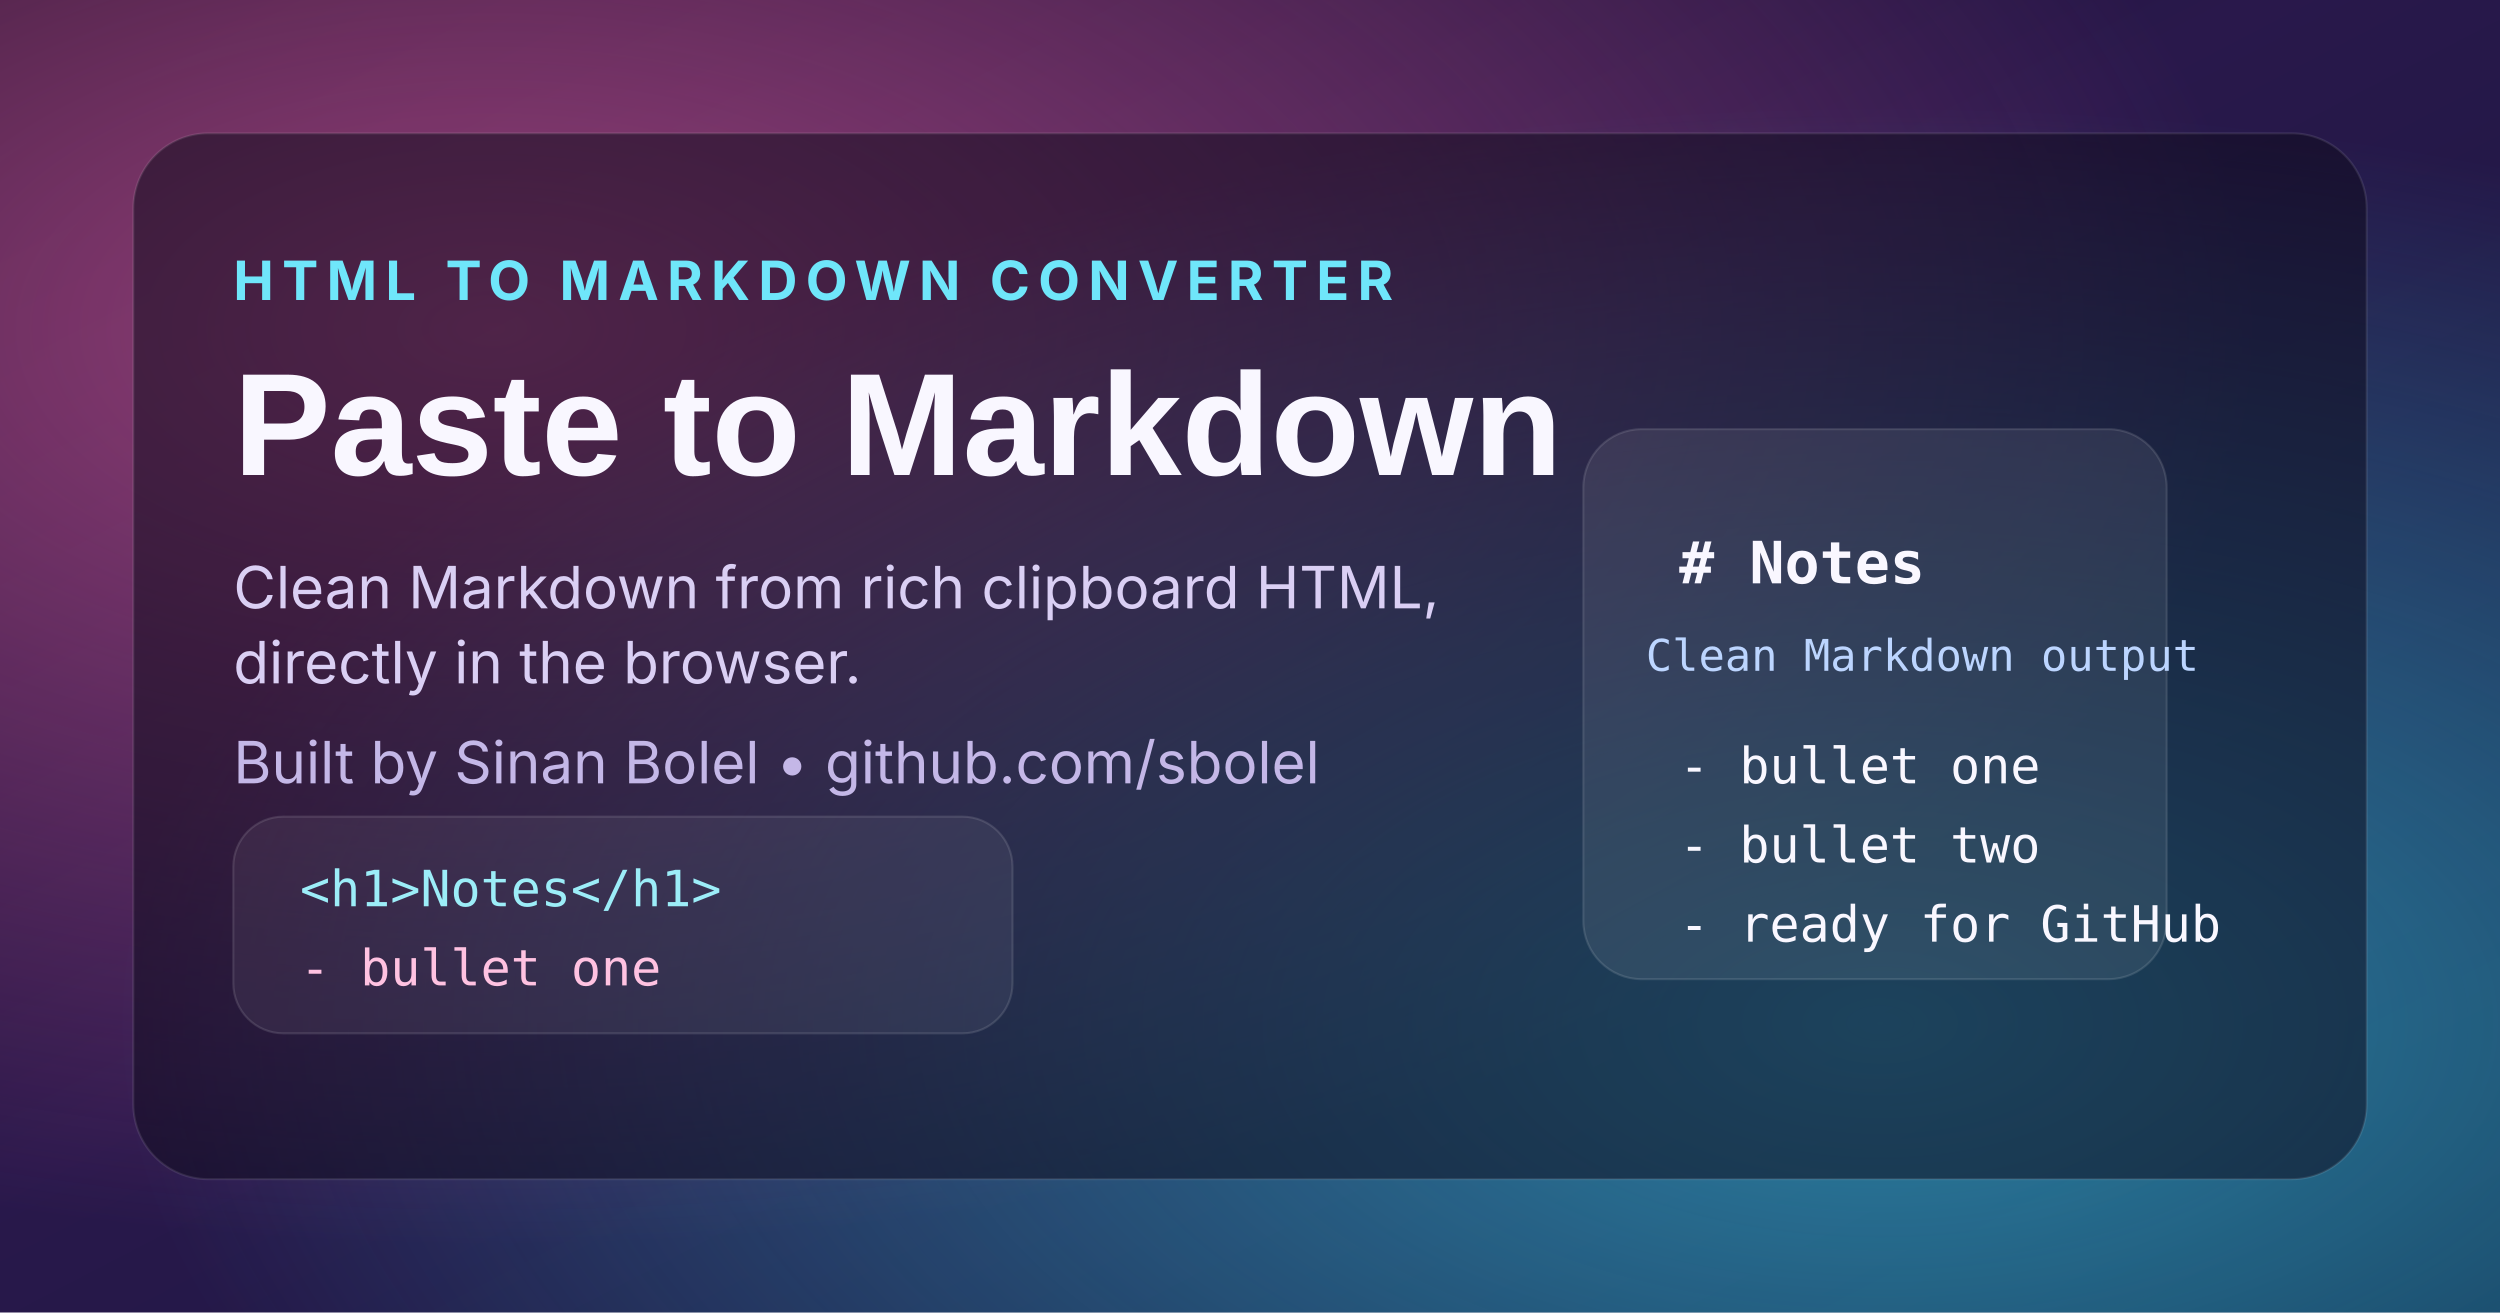
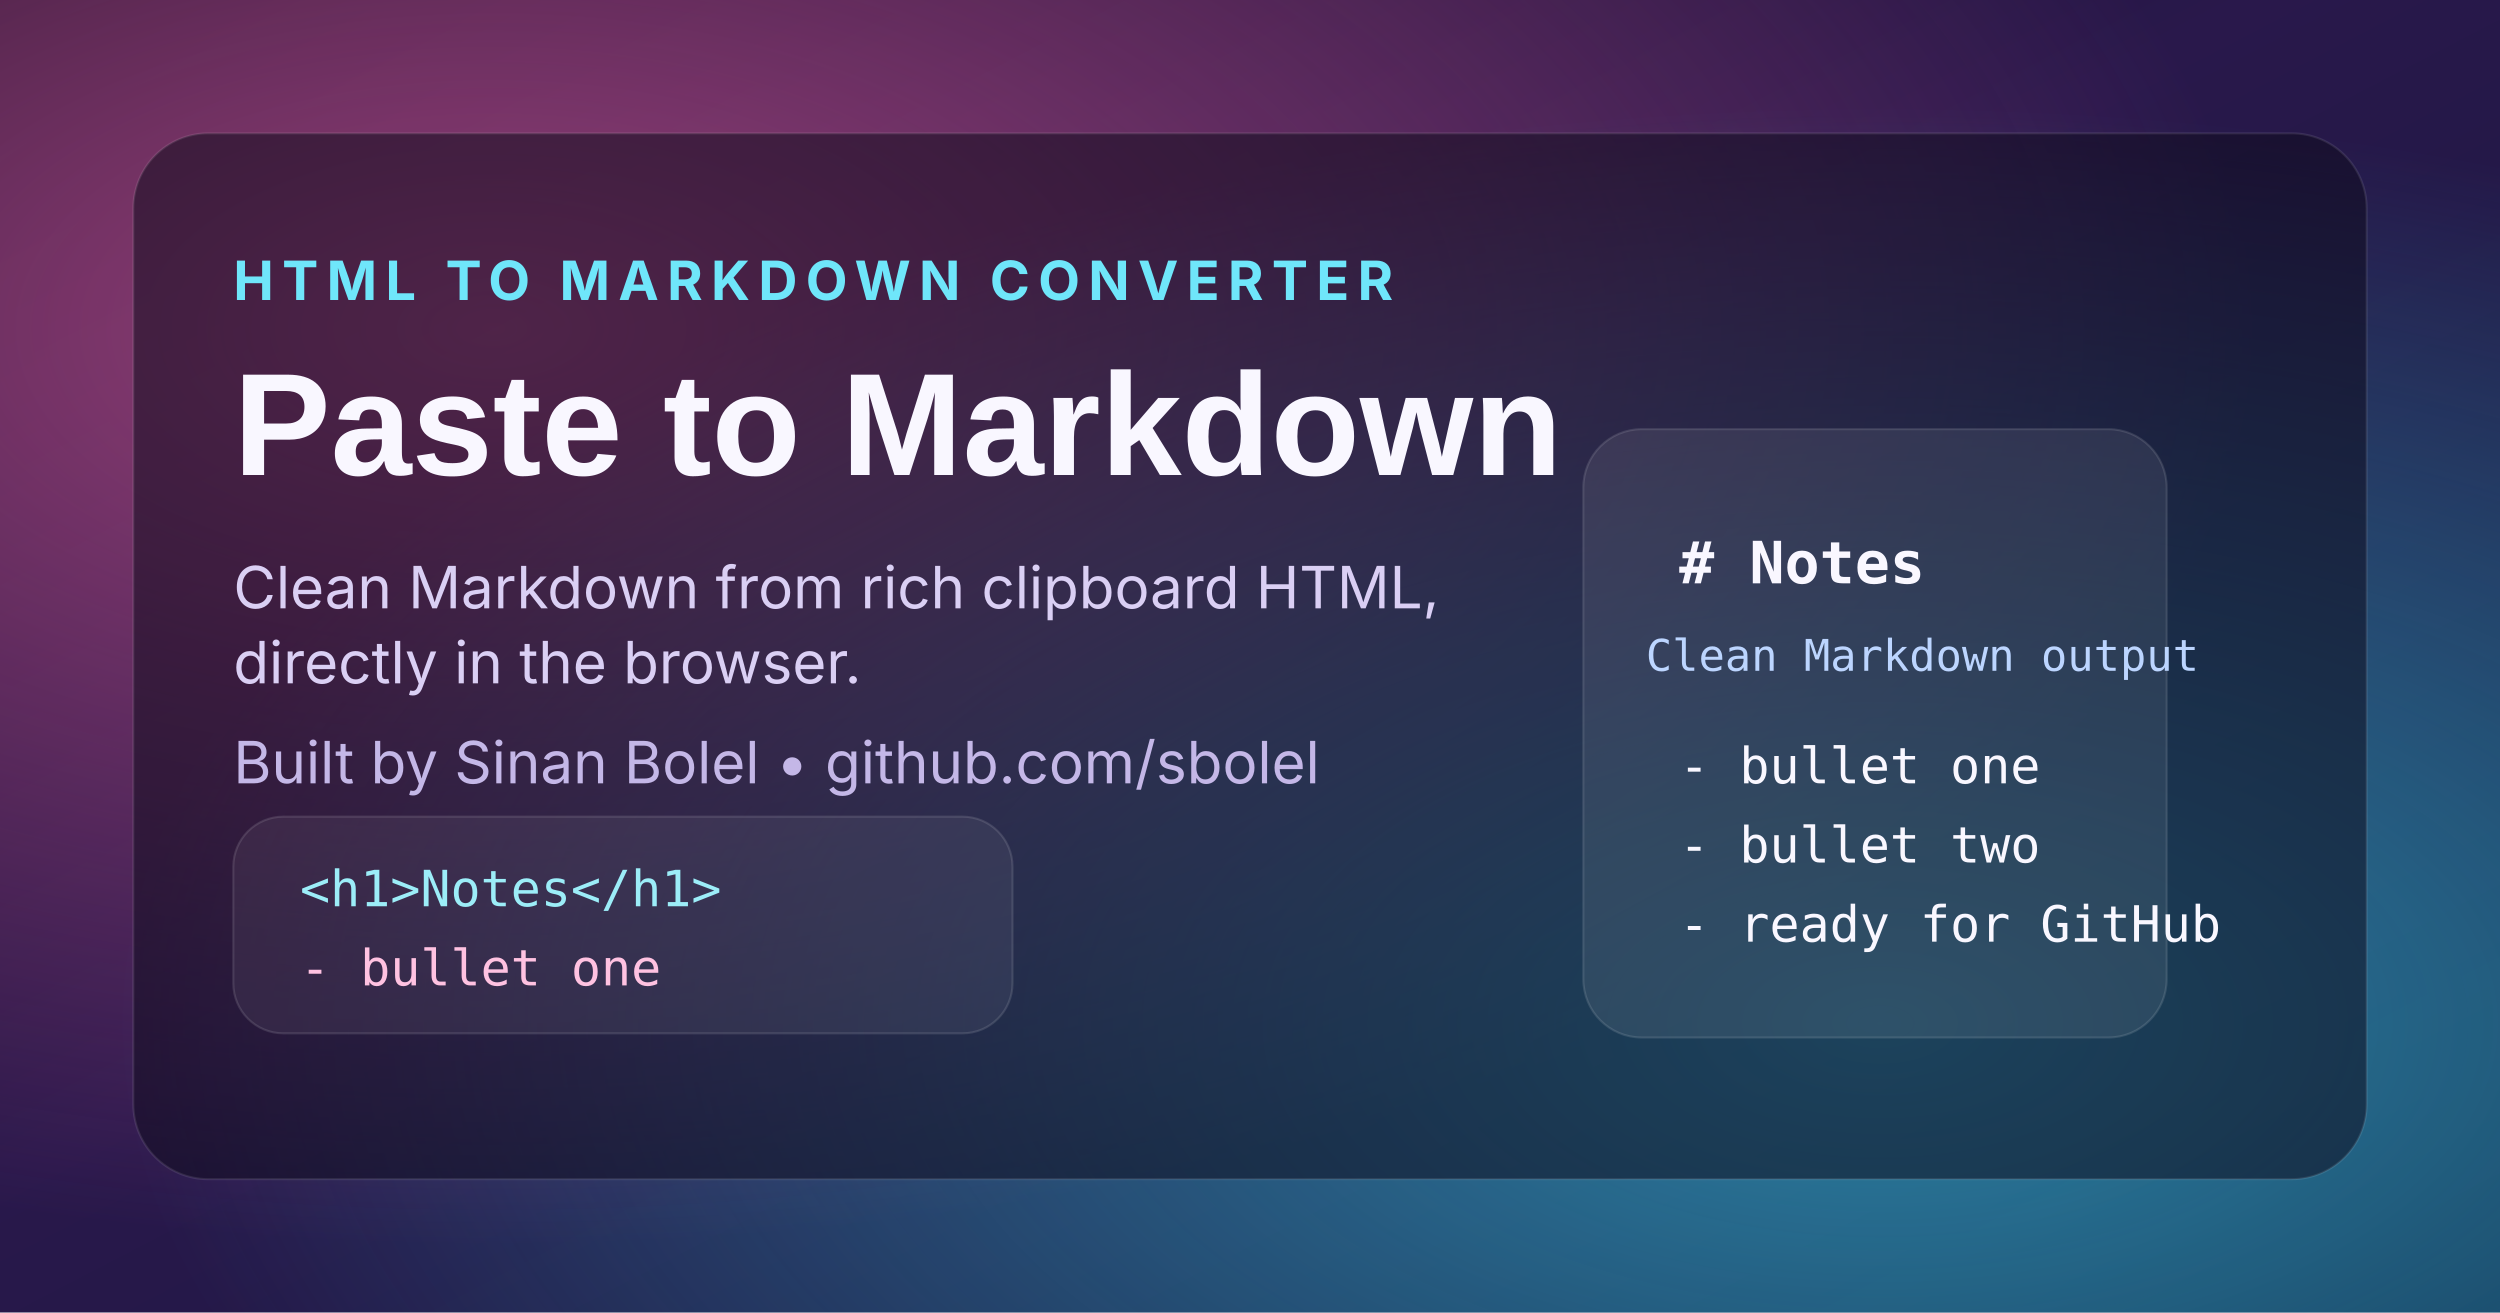
<svg xmlns="http://www.w3.org/2000/svg" width="1200" height="630" viewBox="0 0 1200 630" role="img" aria-labelledby="title desc">
  <defs>
    <linearGradient id="bg" x1="0%" y1="0%" x2="100%" y2="100%">
      <stop offset="0%" stop-color="#150d28" />
      <stop offset="45%" stop-color="#29184b" />
      <stop offset="100%" stop-color="#101a3c" />
    </linearGradient>
    <radialGradient id="glowA" cx="20%" cy="25%" r="70%">
      <stop offset="0%" stop-color="#f865b0" stop-opacity="0.55" />
      <stop offset="100%" stop-color="#f865b0" stop-opacity="0" />
    </radialGradient>
    <radialGradient id="glowB" cx="75%" cy="78%" r="70%">
      <stop offset="0%" stop-color="#3ad6f2" stop-opacity="0.55" />
      <stop offset="100%" stop-color="#3ad6f2" stop-opacity="0" />
    </radialGradient>
  </defs>
  <rect width="1200" height="630" fill="url(#bg)" />
  <rect width="1200" height="630" fill="url(#glowA)" />
  <rect width="1200" height="630" fill="url(#glowB)" />
  <rect x="64" y="64" width="1072" height="502" rx="36" fill="rgba(14, 10, 27, 0.52)" stroke="rgba(255, 255, 255, 0.1)" />
  <text x="112" y="144" fill="#6fe6fa" font-family="'Inter', Arial, sans-serif" font-size="26" font-weight="700" letter-spacing="4">HTML TO MARKDOWN CONVERTER</text>
  <text x="112" y="228" fill="#f9f7ff" font-family="'Space Grotesk', Arial, sans-serif" font-size="70" font-weight="700">Paste to Markdown</text>
  <text x="112" y="292" fill="#dacff4" font-family="'Inter', Arial, sans-serif" font-size="28">
    Clean Markdown from rich clipboard HTML,
  </text>
  <text x="112" y="328" fill="#dacff4" font-family="'Inter', Arial, sans-serif" font-size="28">
    directly in the browser.
  </text>
  <text x="112" y="376" fill="#c4b7e7" font-family="'Inter', Arial, sans-serif" font-size="28">
    Built by Sinan Bolel • github.com/sbolel
  </text>
  <rect x="112" y="392" width="374" height="104" rx="24" fill="rgba(255,255,255,0.06)" stroke="rgba(255,255,255,0.12)" />
  <text x="144" y="435" fill="#9cedf8" font-family="'JetBrains Mono', monospace" font-size="24">&lt;h1&gt;Notes&lt;/h1&gt;</text>
  <text x="144" y="473" fill="#ffc2e1" font-family="'JetBrains Mono', monospace" font-size="24">- bullet one</text>
-   <rect x="760" y="206" width="280" height="264" rx="28" fill="rgba(255,255,255,0.08)" stroke="rgba(255,255,255,0.12)" />
+   <rect x="760" y="206" width="280" height="292" rx="28" fill="rgba(255,255,255,0.08)" stroke="rgba(255,255,255,0.12)" />
  <text x="806" y="280" fill="#f9f7ff" font-family="'JetBrains Mono', monospace" font-size="28" font-weight="700"># Notes</text>
  <text x="790" y="322" fill="#bcd5ff" font-family="'JetBrains Mono', monospace" font-size="21">Clean Markdown output</text>
  <text x="806" y="376" fill="#f9f7ff" font-family="'JetBrains Mono', monospace" font-size="24">- bullet one</text>
  <text x="806" y="414" fill="#f9f7ff" font-family="'JetBrains Mono', monospace" font-size="24">- bullet two</text>
  <text x="806" y="452" fill="#f9f7ff" font-family="'JetBrains Mono', monospace" font-size="24">- ready for GitHub</text>
</svg>
